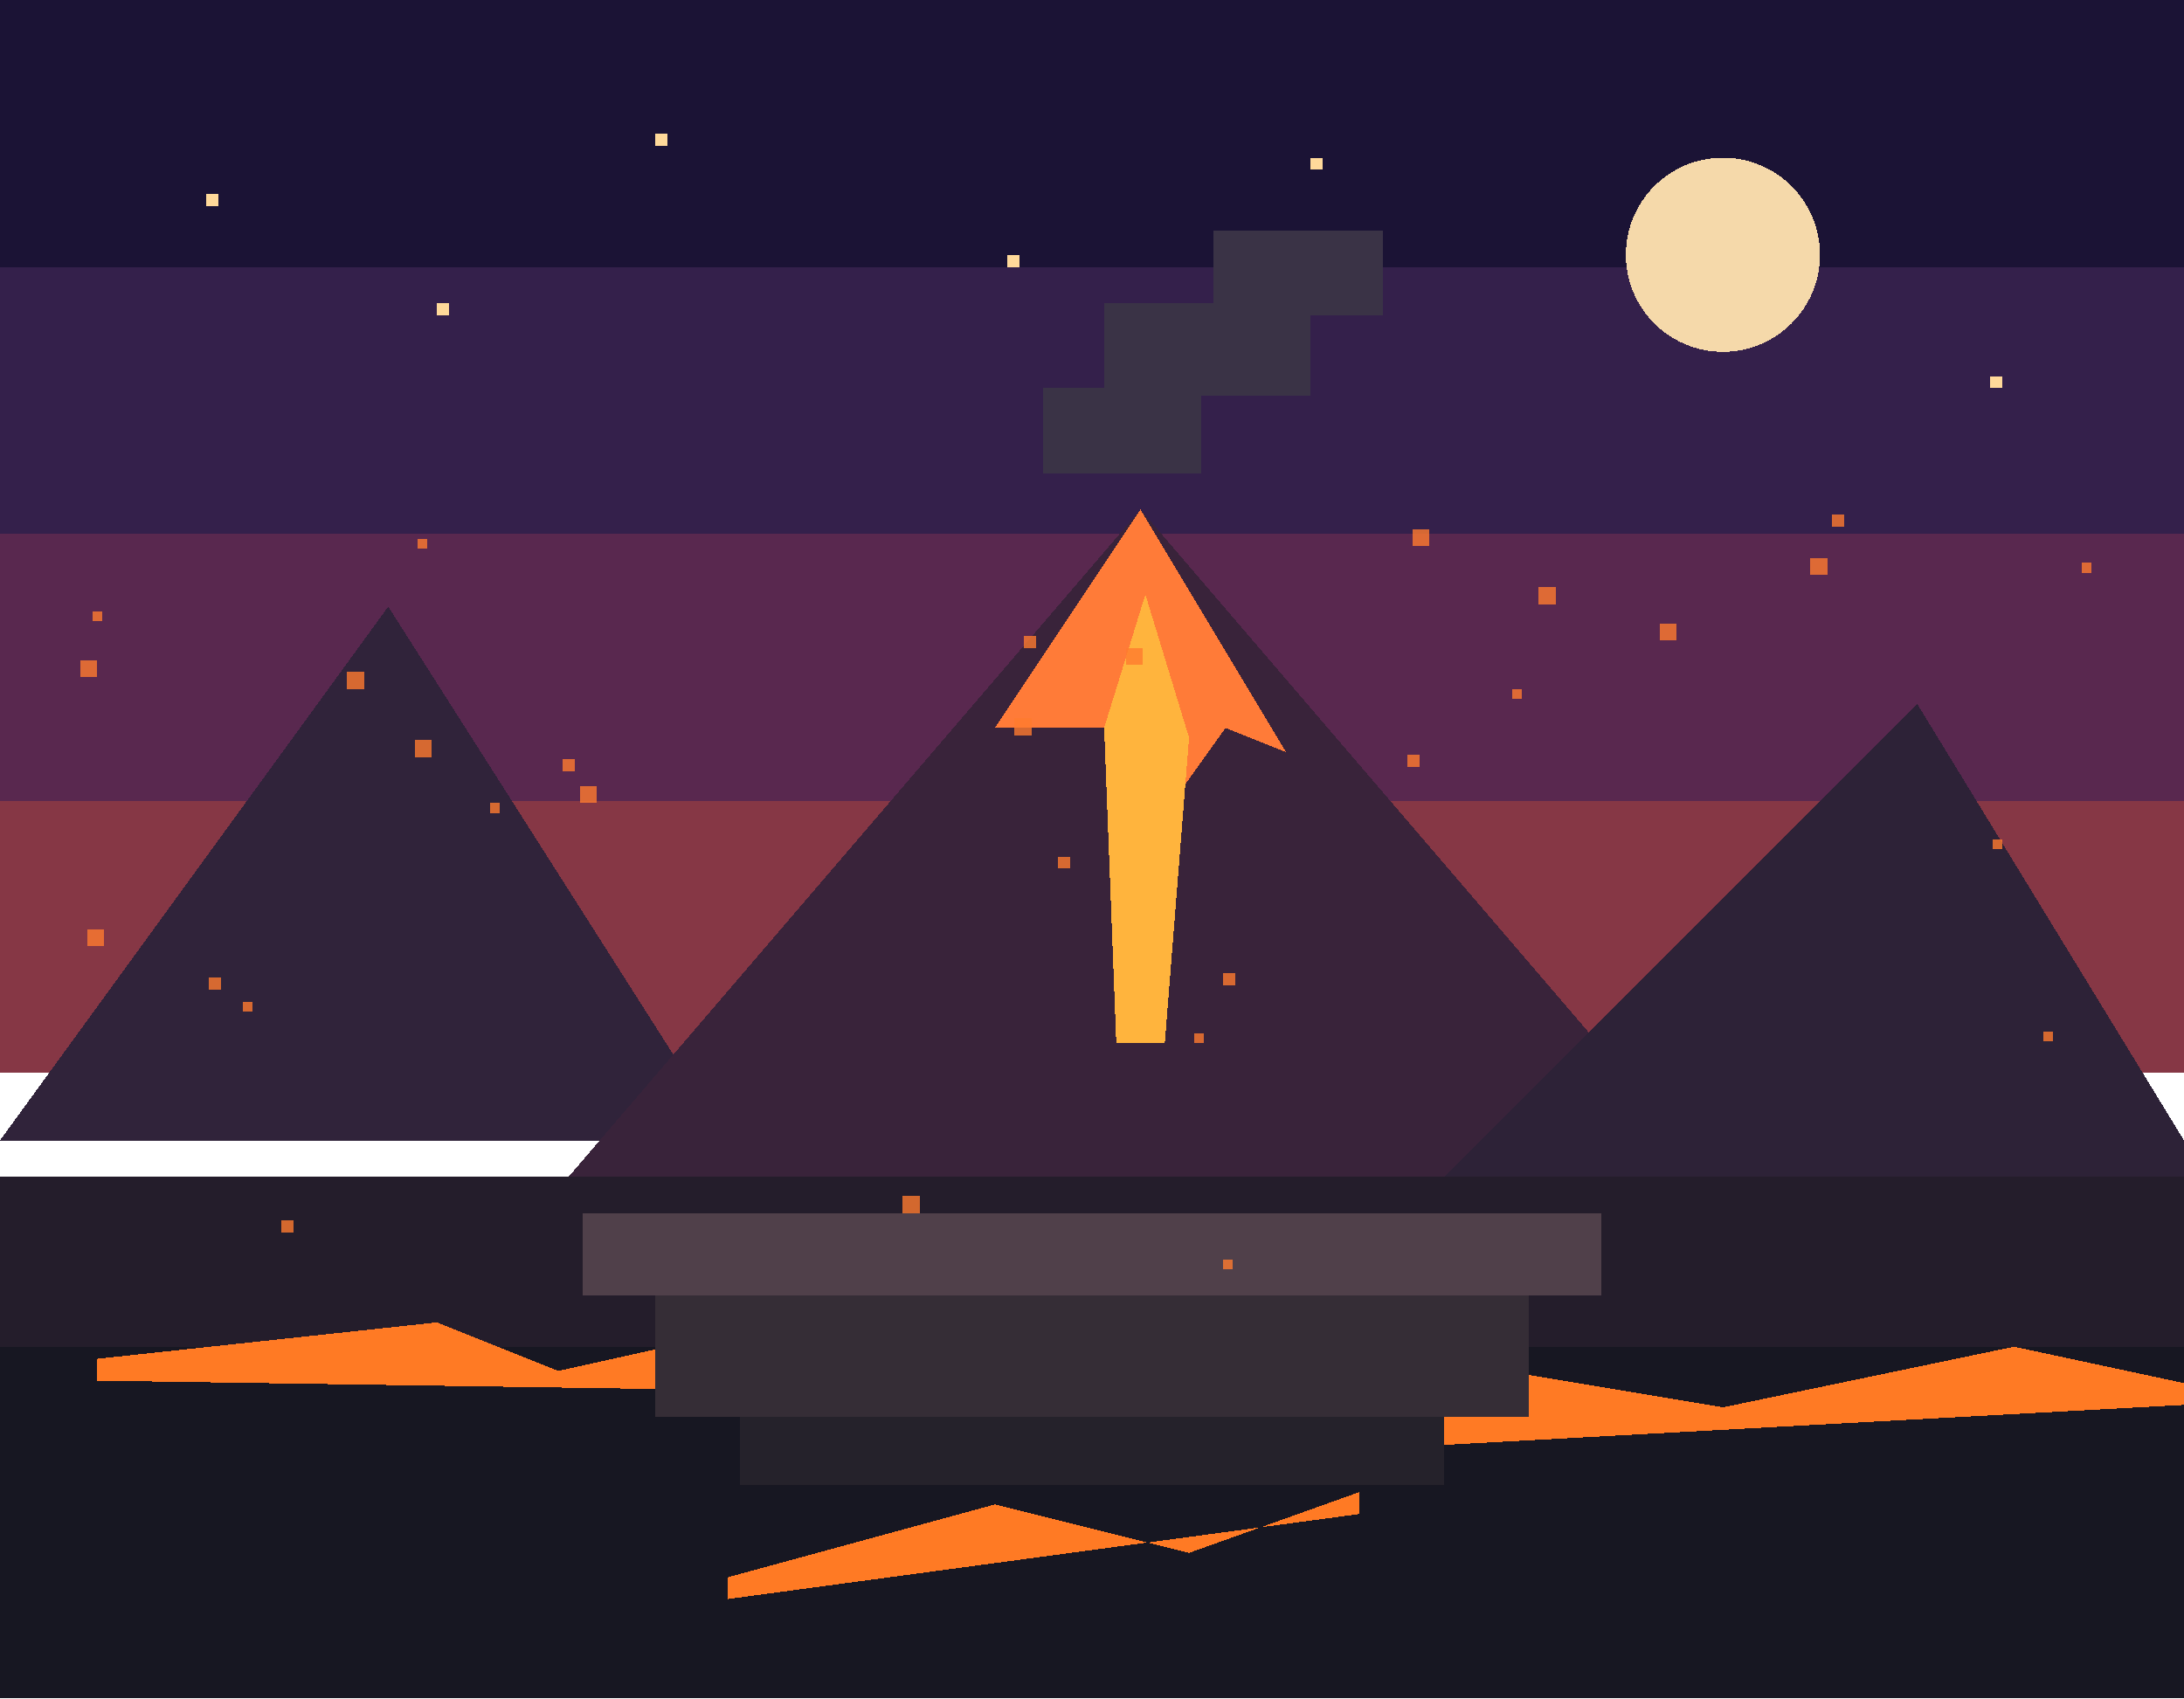
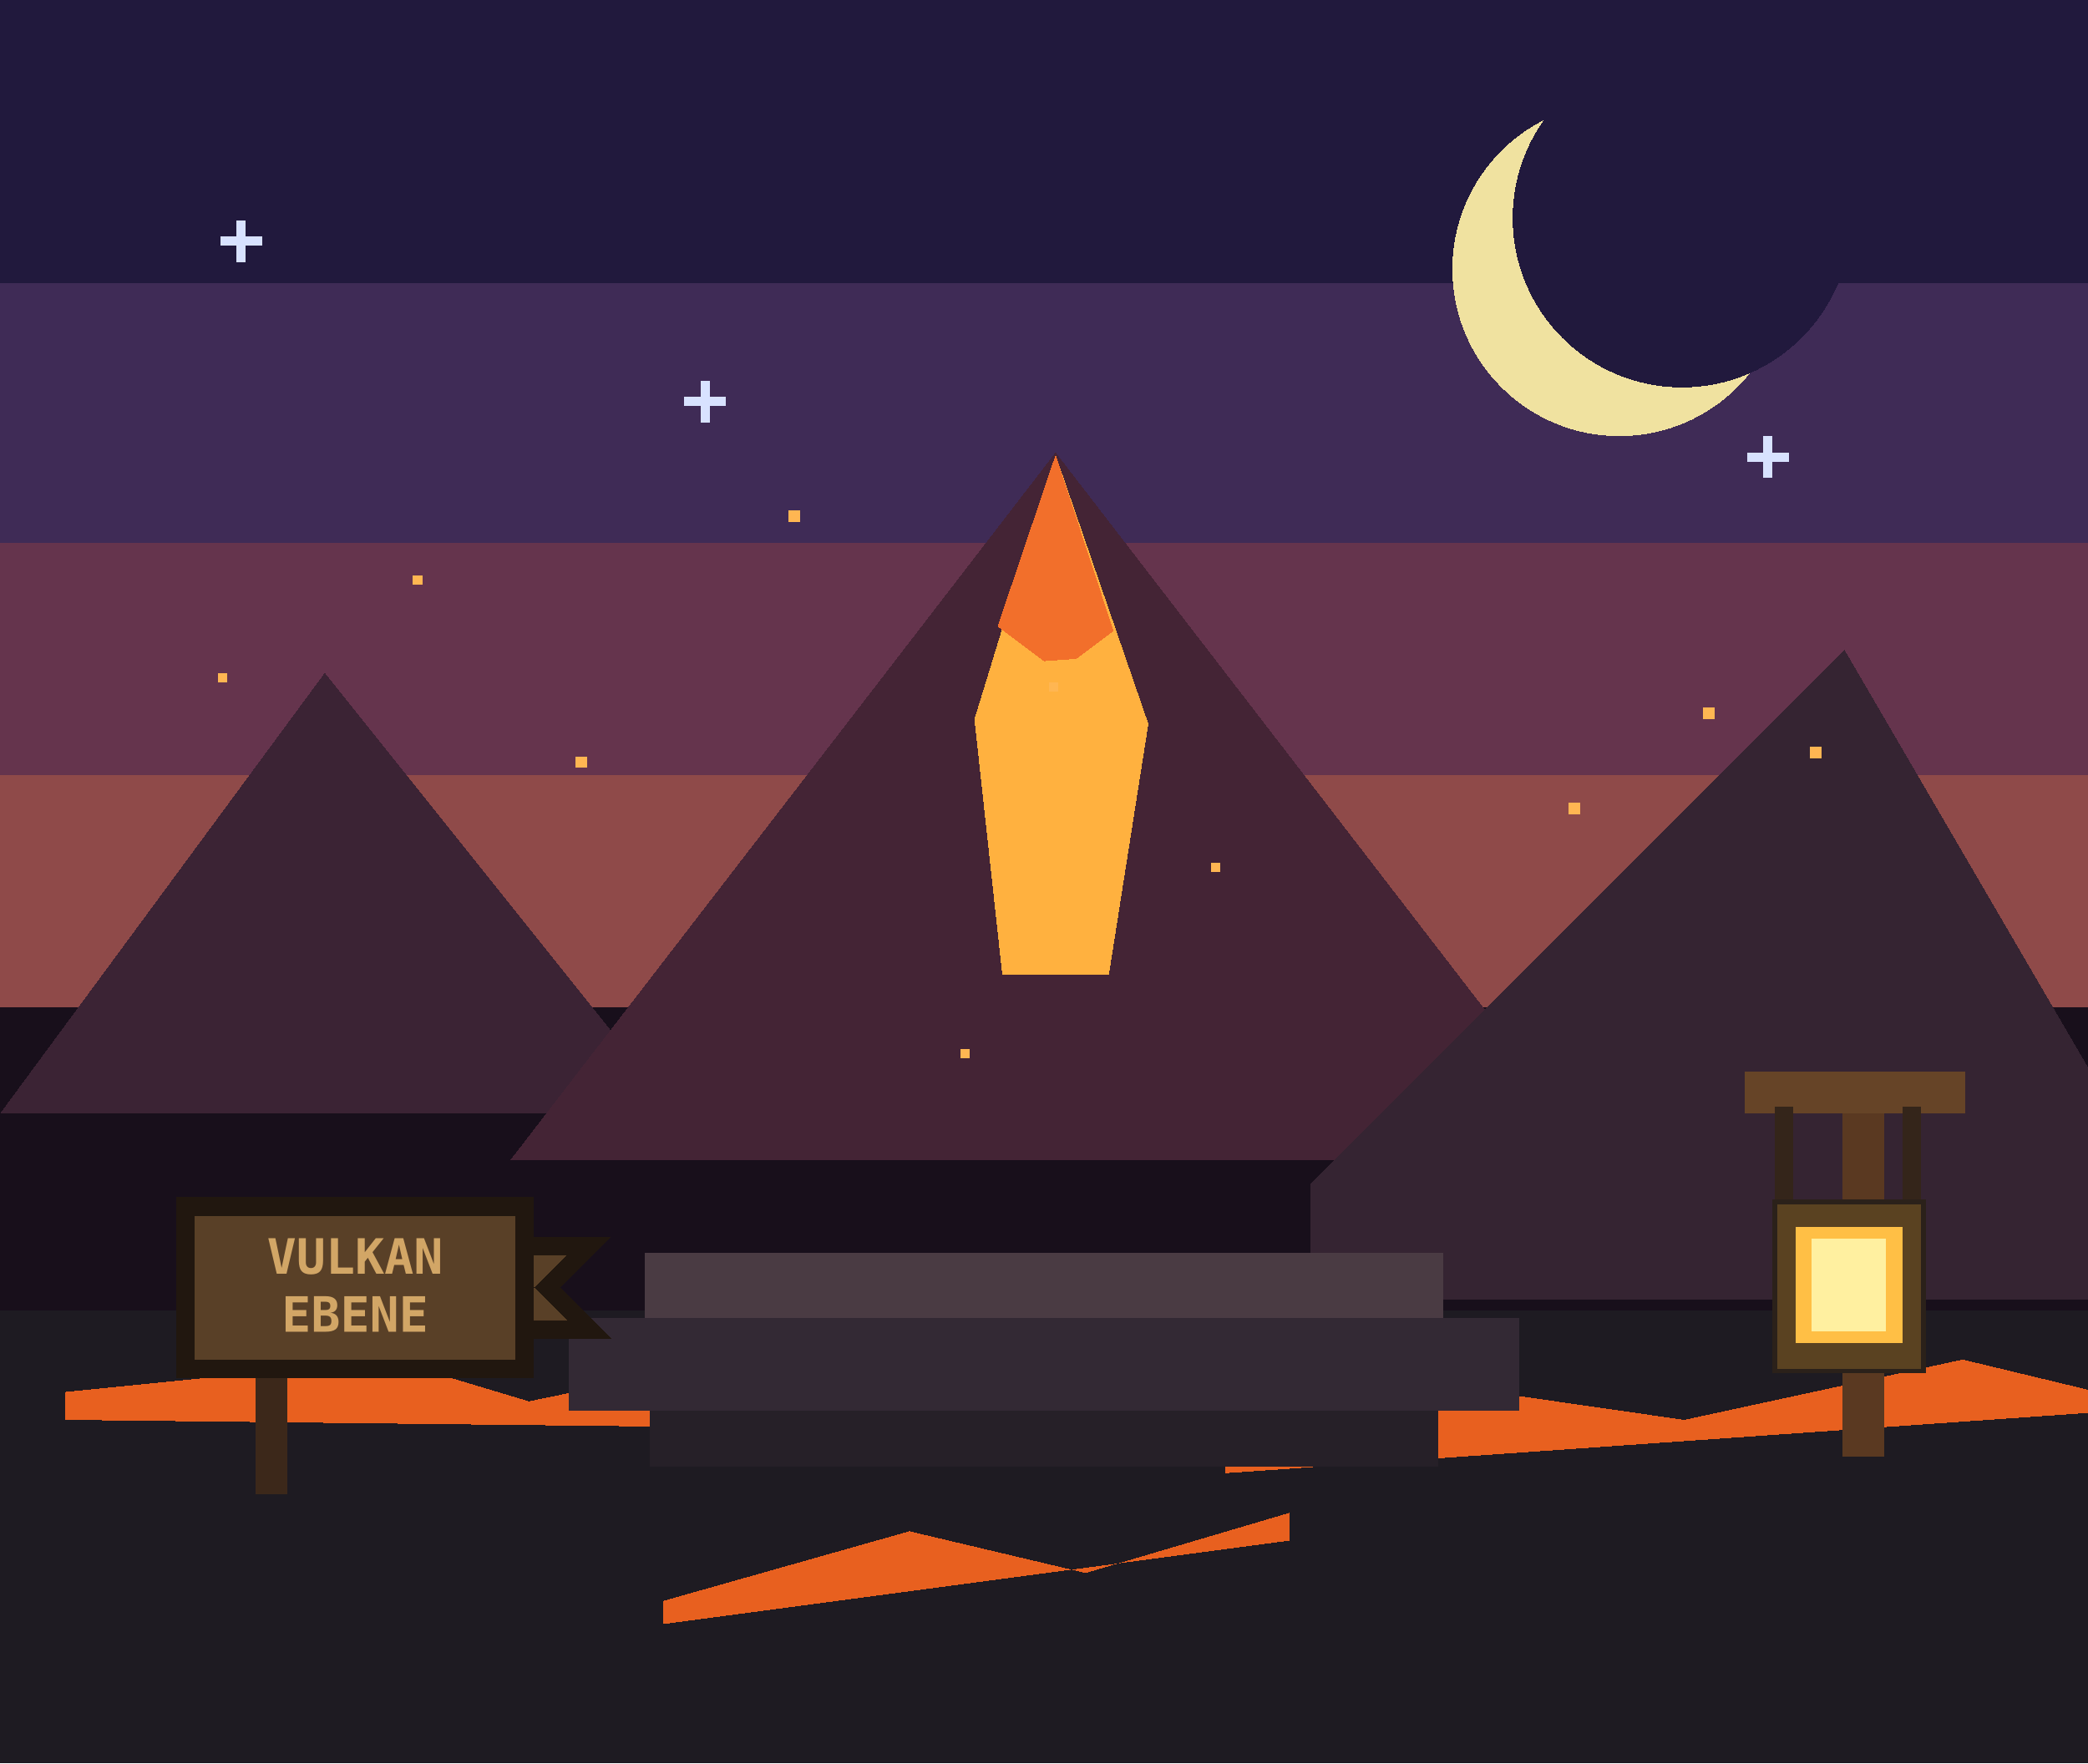
- <svg xmlns="http://www.w3.org/2000/svg" viewBox="0 0 900 700" shape-rendering="crispEdges">
-   <rect x="0" y="0" width="900" height="112" fill="#1b1335" rx="0" />
-   <rect x="0" y="110" width="900" height="112" fill="#34204b" rx="0" />
-   <rect x="0" y="220" width="900" height="112" fill="#59284f" rx="0" />
-   <rect x="0" y="330" width="900" height="112" fill="#863745" rx="0" />
-   <circle cx="710" cy="105" r="40" fill="#f5d9aa" />
-   <rect x="85" y="80" width="5" height="5" fill="#ffd99a" rx="0" />
-   <rect x="180" y="125" width="5" height="5" fill="#ffd99a" rx="0" />
-   <rect x="270" y="55" width="5" height="5" fill="#ffd99a" rx="0" />
-   <rect x="415" y="105" width="5" height="5" fill="#ffd99a" rx="0" />
-   <rect x="540" y="65" width="5" height="5" fill="#ffd99a" rx="0" />
-   <rect x="820" y="155" width="5" height="5" fill="#ffd99a" rx="0" />
-   <polygon points="0,470 160,250 300,470" fill="#30233a" />
-   <polygon points="230,490 470,210 710,490" fill="#39233a" />
-   <polygon points="590,490 790,290 900,470 900,540 590,540" fill="#2d2237" />
-   <polygon points="410,300 470,210 530,310 505,300 480,335 455,300" fill="#ff7b38" />
-   <polygon points="455,300 472,245 490,304 480,430 460,430" fill="#ffb43d" />
-   <rect x="430" y="160" width="65" height="35" fill="#3a3346" rx="0" />
-   <rect x="455" y="125" width="85" height="38" fill="#3a3346" rx="0" />
-   <rect x="500" y="95" width="70" height="35" fill="#3a3346" rx="0" />
-   <rect x="0" y="485" width="900" height="215" fill="#241d2b" rx="0" />
-   <rect x="0" y="555" width="900" height="145" fill="#171722" rx="0" />
-   <polygon points="40,560 180,545 230,565 320,545 375,565 375,574 40,569" fill="#ff7a24" />
-   <polygon points="530,590 620,565 710,580 830,555 900,570 900,579 530,599" fill="#ff7a24" />
-   <polygon points="300,650 410,620 490,640 560,615 560,624 300,659" fill="#ff7a24" />
-   <rect x="240" y="500" width="420" height="34" fill="#50404a" rx="0" />
-   <rect x="270" y="534" width="360" height="50" fill="#352d36" rx="0" />
-   <rect x="305" y="584" width="290" height="28" fill="#25222b" rx="0" />
-   <rect x="504" y="401" width="5" height="5" fill="#ff7b2e" rx="0" opacity="0.8" />
-   <rect x="171" y="305" width="7" height="7" fill="#ff7b2e" rx="0" opacity="0.8" />
-   <rect x="36" y="383" width="7" height="7" fill="#ff7b2e" rx="0" opacity="0.8" />
-   <rect x="504" y="519" width="4" height="4" fill="#ff7b2e" rx="0" opacity="0.8" />
-   <rect x="372" y="493" width="7" height="7" fill="#ff7b2e" rx="0" opacity="0.8" />
-   <rect x="746" y="230" width="7" height="7" fill="#ff7b2e" rx="0" opacity="0.8" />
-   <rect x="418" y="296" width="7" height="7" fill="#ff7b2e" rx="0" opacity="0.8" />
-   <rect x="492" y="426" width="4" height="4" fill="#ff7b2e" rx="0" opacity="0.8" />
-   <rect x="202" y="331" width="4" height="4" fill="#ff7b2e" rx="0" opacity="0.8" />
-   <rect x="143" y="277" width="7" height="7" fill="#ff7b2e" rx="0" opacity="0.8" />
-   <rect x="634" y="242" width="7" height="7" fill="#ff7b2e" rx="0" opacity="0.8" />
-   <rect x="422" y="262" width="5" height="5" fill="#ff7b2e" rx="0" opacity="0.8" />
-   <rect x="239" y="324" width="7" height="7" fill="#ff7b2e" rx="0" opacity="0.8" />
-   <rect x="842" y="425" width="4" height="4" fill="#ff7b2e" rx="0" opacity="0.8" />
-   <rect x="821" y="346" width="4" height="4" fill="#ff7b2e" rx="0" opacity="0.8" />
-   <rect x="436" y="353" width="5" height="5" fill="#ff7b2e" rx="0" opacity="0.8" />
-   <rect x="858" y="232" width="4" height="4" fill="#ff7b2e" rx="0" opacity="0.8" />
-   <rect x="755" y="212" width="5" height="5" fill="#ff7b2e" rx="0" opacity="0.8" />
-   <rect x="86" y="403" width="5" height="5" fill="#ff7b2e" rx="0" opacity="0.8" />
-   <rect x="172" y="222" width="4" height="4" fill="#ff7b2e" rx="0" opacity="0.8" />
-   <rect x="464" y="267" width="7" height="7" fill="#ff7b2e" rx="0" opacity="0.8" />
-   <rect x="33" y="272" width="7" height="7" fill="#ff7b2e" rx="0" opacity="0.8" />
-   <rect x="232" y="313" width="5" height="5" fill="#ff7b2e" rx="0" opacity="0.8" />
-   <rect x="38" y="252" width="4" height="4" fill="#ff7b2e" rx="0" opacity="0.8" />
-   <rect x="582" y="218" width="7" height="7" fill="#ff7b2e" rx="0" opacity="0.8" />
-   <rect x="116" y="503" width="5" height="5" fill="#ff7b2e" rx="0" opacity="0.8" />
-   <rect x="580" y="311" width="5" height="5" fill="#ff7b2e" rx="0" opacity="0.8" />
-   <rect x="100" y="413" width="4" height="4" fill="#ff7b2e" rx="0" opacity="0.8" />
-   <rect x="684" y="257" width="7" height="7" fill="#ff7b2e" rx="0" opacity="0.8" />
-   <rect x="623" y="284" width="4" height="4" fill="#ff7b2e" rx="0" opacity="0.8" />
+ <svg xmlns="http://www.w3.org/2000/svg" viewBox="0 0 900 760" shape-rendering="crispEdges">
+   <rect width="900" height="760" fill="#180f1b" />
+   <rect width="900" height="122" fill="#21193d" />
+   <rect y="122" width="900" height="112" fill="#3f2b56" />
+   <rect y="234" width="900" height="100" fill="#65344d" />
+   <rect y="334" width="900" height="100" fill="#8f4a49" />
+   <circle cx="698" cy="116" r="72" fill="#f0e2a0" />
+   <circle cx="725" cy="94" r="73" fill="#21193d" />
+   <g fill="#d8e2ff">
+     <rect x="102" y="95" width="4" height="18" />
+     <rect x="95" y="102" width="18" height="4" />
+     <rect x="302" y="164" width="4" height="18" />
+     <rect x="295" y="171" width="18" height="4" />
+     <rect x="760" y="188" width="4" height="18" />
+     <rect x="753" y="195" width="18" height="4" />
+   </g>
+   <polygon points="0,480 140,290 292,480" fill="#3b2334" />
+   <polygon points="220,500 455,195 690,500" fill="#442435" />
+   <polygon points="565,510 795,280 900,460 900,560 565,560" fill="#352432" />
+   <polygon points="420,310 455,196 495,312 478,420 432,420" fill="#ffb13f" />
+   <polygon points="430,270 455,196 480,272 464,284 450,285" fill="#f26f2b" />
+   <rect y="565" width="900" height="195" fill="#1e1b22" />
+   <polygon points="28,600 168,586 228,604 320,585 382,605 382,616 28,612" fill="#e8601f" />
+   <polygon points="528,625 615,596 726,612 846,586 900,599 900,609 528,635" fill="#e8601f" />
+   <polygon points="286,690 392,660 468,678 556,652 556,664 286,700" fill="#e8601f" />
+   <rect x="278" y="540" width="344" height="28" fill="#4a3b43" />
+   <rect x="245" y="568" width="410" height="40" fill="#332934" />
+   <rect x="280" y="608" width="340" height="24" fill="#262028" />
+   <g transform="translate(80 520)">
+     <rect x="30" y="34" width="14" height="90" fill="#3c281a" />
+     <rect width="146" height="70" fill="#594027" stroke="#21170f" stroke-width="8" />
+     <path d="M146 17h28l-18 18 18 18h-28z" fill="#594027" stroke="#21170f" stroke-width="8" />
+     <text x="73" y="29" text-anchor="middle" font-family="monospace" font-size="21" font-weight="800" fill="#d2a666">VULKAN</text>
+     <text x="73" y="54" text-anchor="middle" font-family="monospace" font-size="21" font-weight="800" fill="#d2a666">EBENE</text>
+   </g>
+   <g transform="translate(752 462)">
+     <rect x="42" y="0" width="18" height="166" fill="#5a3921" />
+     <rect width="95" height="18" fill="#664427" />
+     <rect x="13" y="15" width="8" height="45" fill="#34251a" />
+     <rect x="68" y="15" width="8" height="45" fill="#34251a" />
+     <rect x="12" y="55" width="66" height="75" fill="#2b211a" />
+     <rect x="14" y="57" width="62" height="71" fill="#efaa38" opacity=".24" />
+     <rect x="22" y="67" width="46" height="50" fill="#ffbf45" />
+     <rect x="29" y="72" width="32" height="40" fill="#fff0a0" />
+   </g>
+   <g fill="#ffb652">
+     <rect x="94" y="290" width="4" height="4" />
+     <rect x="178" y="248" width="4" height="4" />
+     <rect x="248" y="326" width="5" height="5" />
+     <rect x="340" y="220" width="5" height="5" />
+     <rect x="414" y="452" width="4" height="4" />
+     <rect x="452" y="294" width="4" height="4" />
+     <rect x="522" y="372" width="4" height="4" />
+     <rect x="734" y="305" width="5" height="5" />
+     <rect x="780" y="322" width="5" height="5" />
+     <rect x="676" y="346" width="5" height="5" />
+   </g>
</svg>
